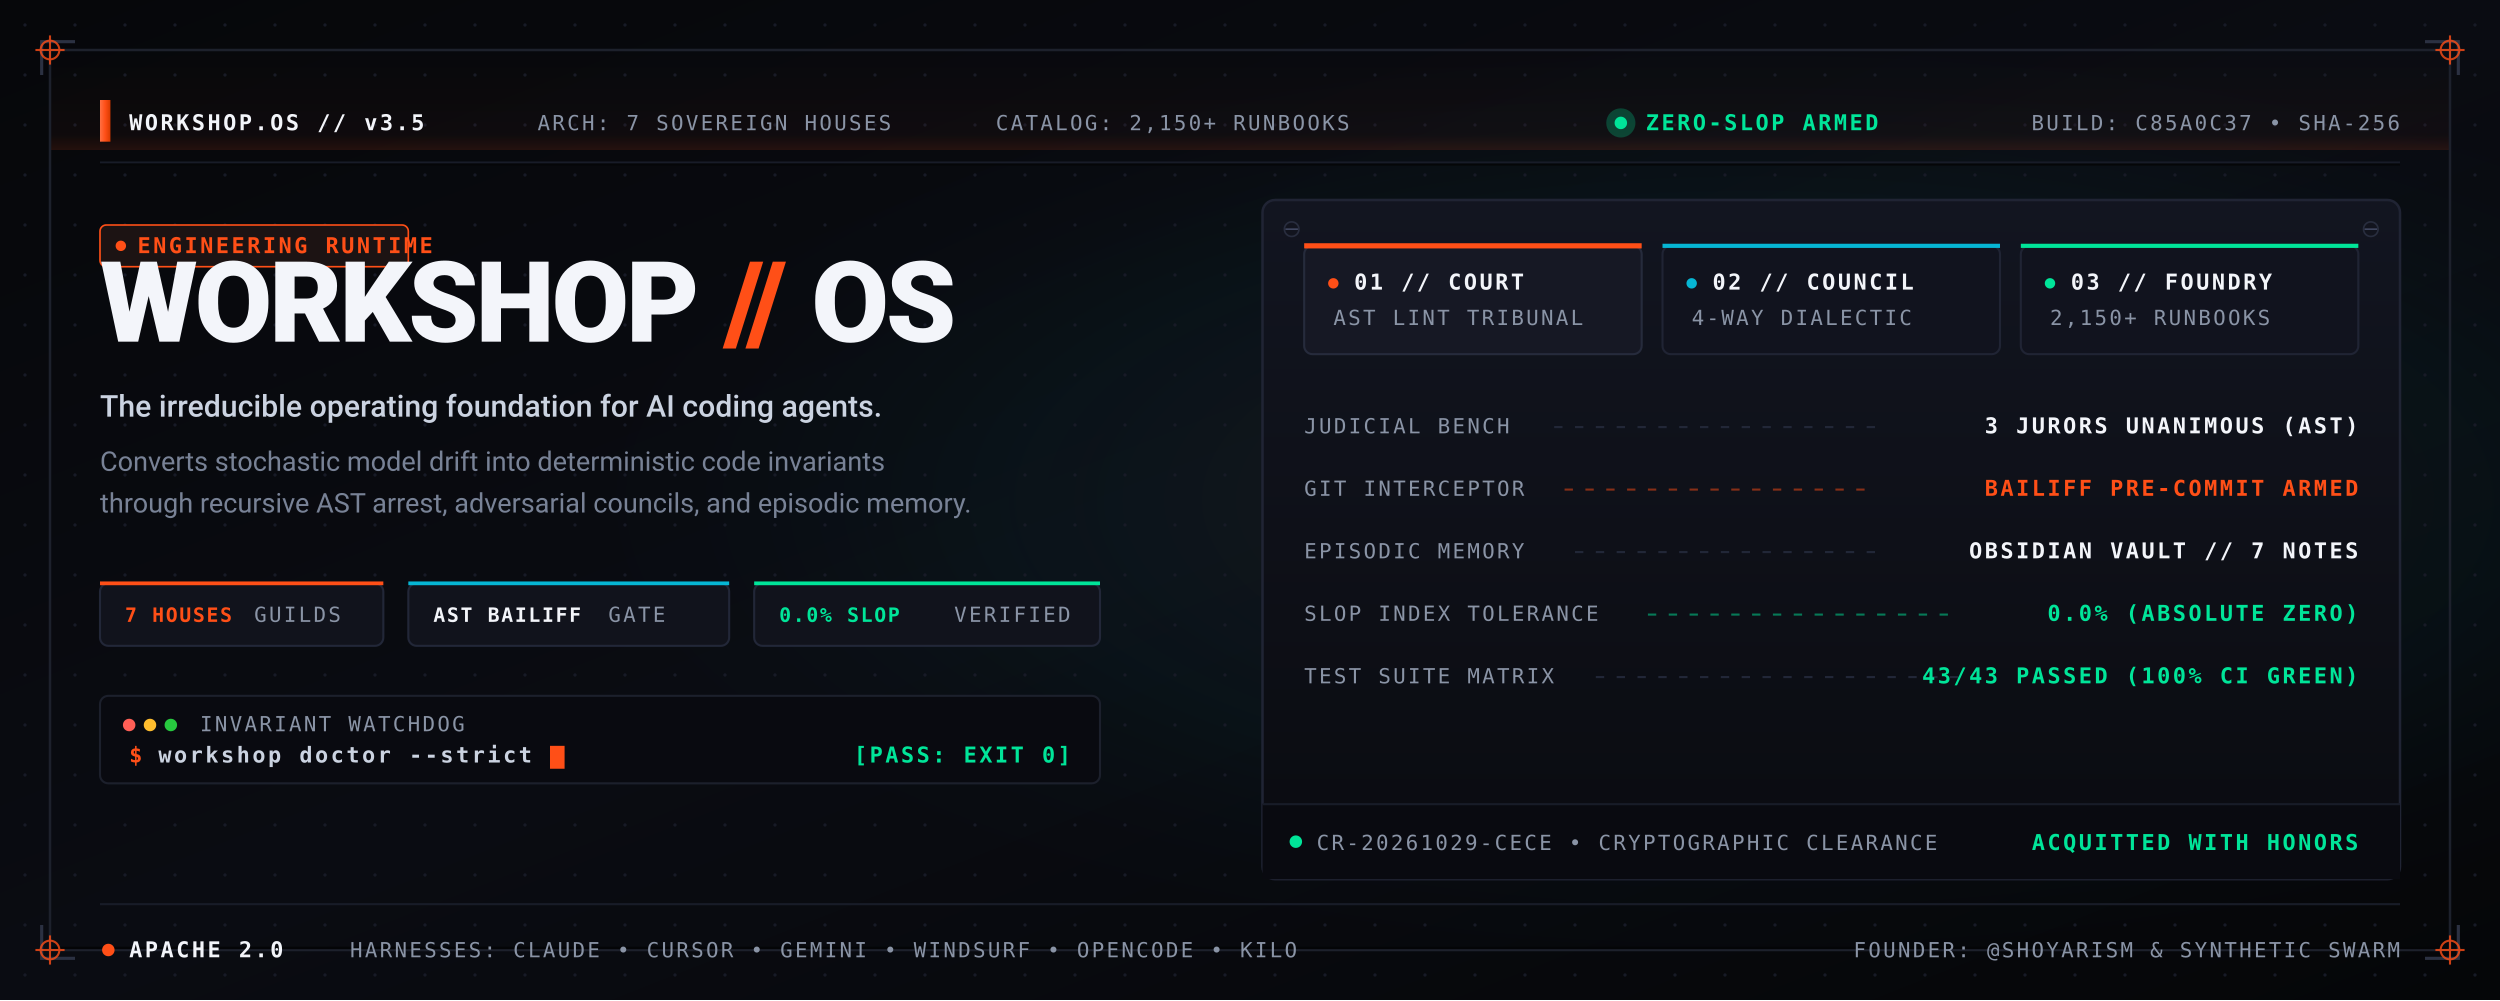
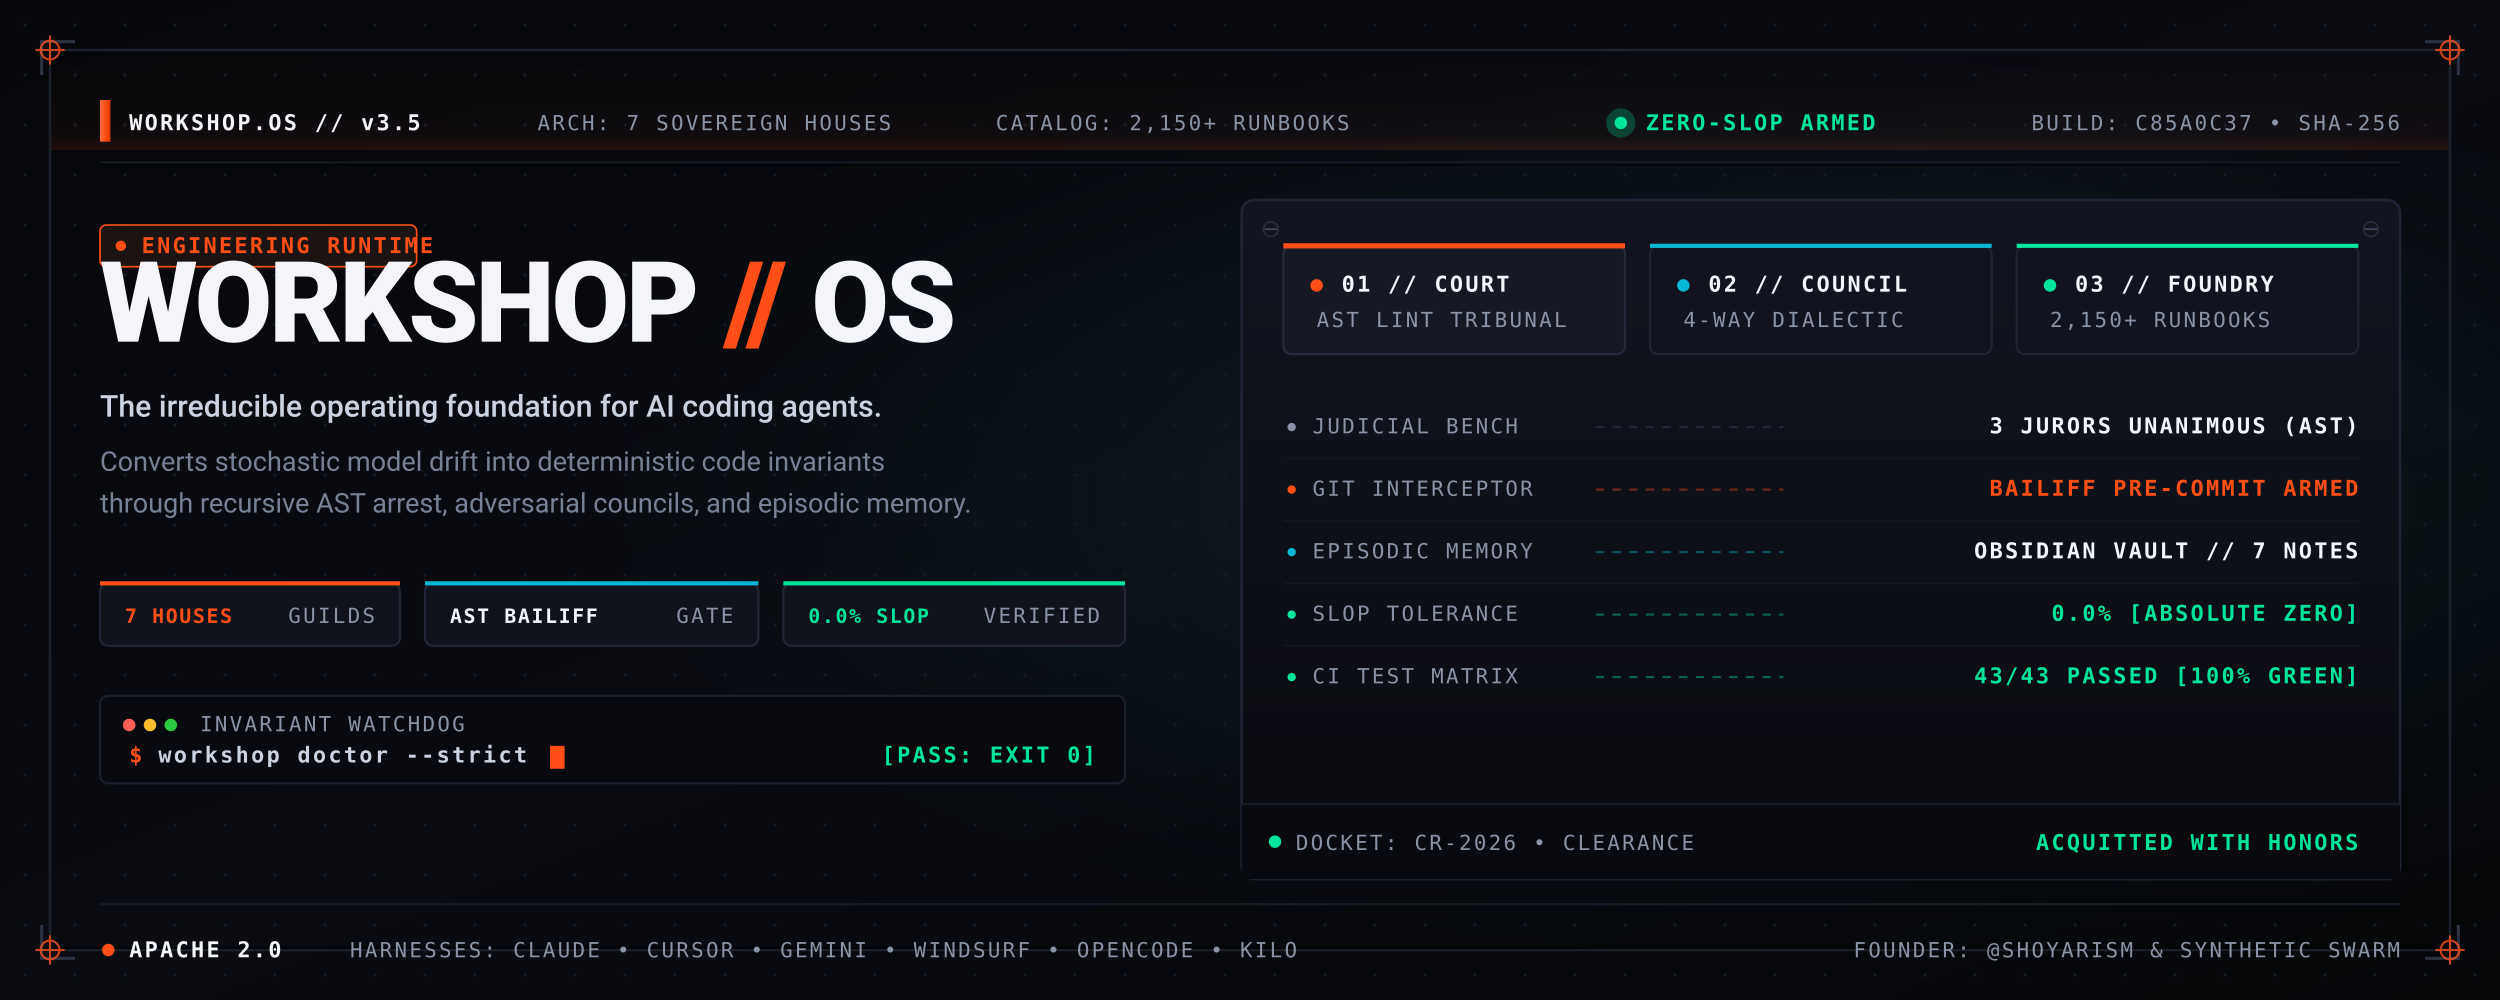
<svg xmlns="http://www.w3.org/2000/svg" viewBox="0 0 1200 480" width="100%" height="100%">
  <defs>
    <linearGradient id="heroGround" x1="0%" y1="0%" x2="100%" y2="100%">
      <stop offset="0%" stop-color="#06070a" />
      <stop offset="50%" stop-color="#0a0c12" />
      <stop offset="100%" stop-color="#050608" />
    </linearGradient>
    <linearGradient id="sigVermilion" x1="0%" y1="0%" x2="100%" y2="0%">
      <stop offset="0%" stop-color="#ff7043" />
      <stop offset="50%" stop-color="#ff4f17" />
      <stop offset="100%" stop-color="#d83a00" />
    </linearGradient>
    <linearGradient id="sigEmerald" x1="0%" y1="0%" x2="100%" y2="0%">
      <stop offset="0%" stop-color="#34d399" />
      <stop offset="100%" stop-color="#00e599" />
    </linearGradient>
    <linearGradient id="sigCyan" x1="0%" y1="0%" x2="100%" y2="0%">
      <stop offset="0%" stop-color="#38bdf8" />
      <stop offset="100%" stop-color="#06b6d4" />
    </linearGradient>
    <radialGradient id="coreGlow" cx="70%" cy="50%" r="50%">
      <stop offset="0%" stop-color="#ff4f17" stop-opacity="0.12" />
      <stop offset="60%" stop-color="#06b6d4" stop-opacity="0.04" />
      <stop offset="100%" stop-color="#000000" stop-opacity="0" />
    </radialGradient>
    <linearGradient id="chassisGrad" x1="0%" y1="0%" x2="0%" y2="100%">
      <stop offset="0%" stop-color="#121520" />
      <stop offset="100%" stop-color="#0a0b10" />
    </linearGradient>
    <linearGradient id="bevelLight" x1="0%" y1="0%" x2="100%" y2="0%">
      <stop offset="0%" stop-color="#1f2434" />
      <stop offset="50%" stop-color="#353c52" />
      <stop offset="100%" stop-color="#1f2434" />
    </linearGradient>
    <pattern id="dotGrid" width="24" height="24" patternUnits="userSpaceOnUse">
      <circle cx="12" cy="12" r="0.8" fill="#171a26" />
    </pattern>
    <linearGradient id="radarBeam" x1="0%" y1="0%" x2="0%" y2="100%">
      <stop offset="0%" stop-color="#ff4f17" stop-opacity="0" />
      <stop offset="85%" stop-color="#ff4f17" stop-opacity="0.03" />
      <stop offset="100%" stop-color="#ff4f17" stop-opacity="0.12" />
    </linearGradient>
  </defs>
  <style>
    /* Typography Invariants */
    .title-display { font-family: -apple-system, BlinkMacSystemFont, "Segoe UI", Roboto, "Helvetica Neue", sans-serif; font-weight: 900; letter-spacing: -1.5px; fill: #f3f5fa; }
    .title-accent { fill: #ff4f17; }
    .mono-meta { font-family: "JetBrains Mono", "SF Mono", Consolas, Menlo, monospace; font-size: 10px; letter-spacing: 1.1px; fill: #8a94a6; }
-     .mono-bold { font-family: "JetBrains Mono", "SF Mono", Consolas, monospace; font-size: 10.5px; font-weight: 700; letter-spacing: 1.2px; }
+     .mono-bold { font-family: "JetBrains Mono", "SF Mono", Consolas, monospace; font-size: 10.5px; font-weight: 700; letter-spacing: 1.1px; }
    .body-lead { font-family: -apple-system, BlinkMacSystemFont, "Segoe UI", Roboto, Arial, sans-serif; font-weight: 500; font-size: 14.5px; fill: #cbd3e1; line-height: 1.4; }
    .body-muted { font-family: -apple-system, BlinkMacSystemFont, "Segoe UI", Roboto, Arial, sans-serif; font-weight: 400; font-size: 13px; fill: #788296; }
    .badge-label { font-family: "JetBrains Mono", monospace; font-size: 9.5px; font-weight: 700; letter-spacing: 0.8px; }

    /* Keyframe Animations */
    @keyframes radar-sweep {
      0% { transform: translateY(0); opacity: 0.3; }
      50% { opacity: 0.8; }
      100% { transform: translateY(432px); opacity: 0; }
    }
    @keyframes beacon-ping {
      0% { r: 3px; opacity: 0.95; }
      50% { r: 7.5px; opacity: 0.25; }
      100% { r: 3px; opacity: 0.95; }
    }
    @keyframes blink-cursor {
      0%, 49% { opacity: 1; }
      50%, 100% { opacity: 0; }
    }
    @keyframes signal-dash {
-       to { stroke-dashoffset: -32; }
-     }
-     @keyframes ring-spin {
-       from { transform: rotate(0deg); }
-       to { transform: rotate(360deg); }
+       to { stroke-dashoffset: -24; }
+     }
+     @keyframes pulse-tab-pip {
+       0%, 100% { opacity: 0.6; }
+       50% { opacity: 1; }
    }

    .anim-scan { animation: radar-sweep 6.5s ease-in-out infinite; }
    .anim-pulse { animation: beacon-ping 2s cubic-bezier(0.4, 0, 0.6, 1) infinite; }
    .anim-cursor { animation: blink-cursor 1s infinite steps(1); }
-     .anim-signal { stroke-dasharray: 4 6; animation: signal-dash 1.6s linear infinite; }
-     .anim-spin { animation: ring-spin 30s linear infinite; transform-origin: 880px 240px; }
+     .anim-signal { stroke-dasharray: 4 4; animation: signal-dash 1.4s linear infinite; }
+     .anim-tab-pip { animation: pulse-tab-pip 2.5s ease-in-out infinite; }
  </style>
  <rect width="1200" height="480" fill="url(#heroGround)" />
  <rect width="1200" height="480" fill="url(#coreGlow)" />
  <rect width="1200" height="480" fill="url(#dotGrid)" />
  <g clip-path="url(#chassisClip)">
    <rect x="24" y="24" width="1152" height="48" fill="url(#radarBeam)" class="anim-scan" />
  </g>
  <clipPath id="chassisClip">
    <rect x="24" y="24" width="1152" height="432" />
  </clipPath>
  <rect x="24" y="24" width="1152" height="432" fill="none" stroke="#1d212c" stroke-width="1.2" />
  <line x1="25" y1="25" x2="1175" y2="25" stroke="url(#bevelLight)" stroke-width="1" />
  <line x1="25" y1="455" x2="1175" y2="455" stroke="#040507" stroke-width="1.2" />
  <g stroke="#2b3142" stroke-width="1.5" fill="none">
    <path d="M 20 36 L 20 20 L 36 20" />
    <path d="M 1164 20 L 1180 20 L 1180 36" />
    <path d="M 20 444 L 20 460 L 36 460" />
    <path d="M 1164 460 L 1180 460 L 1180 444" />
  </g>
  <g stroke="#ff4f17" stroke-width="1" opacity="0.8">
    <circle cx="24" cy="24" r="4.5" fill="none" />
    <line x1="17" y1="24" x2="31" y2="24" />
    <line x1="24" y1="17" x2="24" y2="31" />
    <circle cx="1176" cy="24" r="4.5" fill="none" />
    <line x1="1169" y1="24" x2="1183" y2="24" />
    <line x1="1176" y1="17" x2="1176" y2="31" />
    <circle cx="24" cy="456" r="4.5" fill="none" />
    <line x1="17" y1="456" x2="31" y2="456" />
    <line x1="24" y1="449" x2="24" y2="463" />
    <circle cx="1176" cy="456" r="4.5" fill="none" />
    <line x1="1169" y1="456" x2="1183" y2="456" />
    <line x1="1176" y1="449" x2="1176" y2="463" />
  </g>
  <g transform="translate(48, 48)">
    <rect width="5" height="20" fill="url(#sigVermilion)" />
    <text x="14" y="14.5" class="mono-bold" fill="#f3f5fa">WORKSHOP.OS // v3.5</text>
    <text x="210" y="14.5" class="mono-meta">ARCH: 7 SOVEREIGN HOUSES</text>
    <text x="430" y="14.5" class="mono-meta">CATALOG: 2,150+ RUNBOOKS</text>
    <g transform="translate(730, 11)">
      <circle cx="0" cy="0" r="7" fill="#00e599" opacity="0.25" class="anim-pulse" />
      <circle cx="0" cy="0" r="3" fill="#00e599" />
      <text x="12" y="3.5" class="mono-bold" fill="#00e599">ZERO-SLOP ARMED</text>
    </g>
    <text x="1104" y="14.5" text-anchor="end" class="mono-meta" fill="#6a7285">BUILD: C85A0C37 • SHA-256</text>
  </g>
  <line x1="48" y1="78" x2="1152" y2="78" stroke="#181c28" stroke-width="1" />
  <line x1="48" y1="79" x2="1152" y2="79" stroke="#050608" stroke-width="1" />
  <g transform="translate(48, 108)">
    <g transform="translate(0, 0)">
-       <rect width="148" height="20" rx="3" fill="#1c1313" stroke="#ff4f17" stroke-width="0.8" />
+       <rect width="152" height="20" rx="3" fill="#1c1313" stroke="#ff4f17" stroke-width="0.8" />
      <circle cx="10" cy="10" r="2.5" fill="#ff4f17" />
-       <text x="18" y="13.5" class="mono-bold" fill="#ff4f17">ENGINEERING RUNTIME</text>
+       <text x="20" y="13.5" class="mono-bold" fill="#ff4f17">ENGINEERING RUNTIME</text>
    </g>
    <g transform="translate(0, 56)">
      <text x="0" y="0" class="title-display" font-size="54">WORKSHOP <tspan class="title-accent">//</tspan> OS</text>
    </g>
    <text x="0" y="92" class="body-lead">The irreducible operating foundation for AI coding agents.</text>
    <text x="0" y="118" class="body-muted">Converts stochastic model drift into deterministic code invariants</text>
    <text x="0" y="138" class="body-muted">through recursive AST arrest, adversarial councils, and episodic memory.</text>
    <g transform="translate(0, 172)">
      <g transform="translate(0, 0)">
-         <rect width="136" height="30" rx="4" fill="#11131c" stroke="#222738" stroke-width="1" />
-         <line x1="0" y1="0" x2="136" y2="0" stroke="#ff4f17" stroke-width="1.8" />
-         <text x="12" y="18.5" class="badge-label" fill="#ff4f17">7 HOUSES</text>
-         <text x="74" y="18.5" class="mono-meta" fill="#8a94a6">GUILDS</text>
-       </g>
-       <g transform="translate(148, 0)">
-         <rect width="154" height="30" rx="4" fill="#11131c" stroke="#222738" stroke-width="1" />
-         <line x1="0" y1="0" x2="154" y2="0" stroke="#06b6d4" stroke-width="1.8" />
-         <text x="12" y="18.5" class="badge-label" fill="#f3f5fa">AST BAILIFF</text>
-         <text x="96" y="18.5" class="mono-meta" fill="#8a94a6">GATE</text>
-       </g>
-       <g transform="translate(314, 0)">
-         <rect width="166" height="30" rx="4" fill="#11131c" stroke="#222738" stroke-width="1" />
-         <line x1="0" y1="0" x2="166" y2="0" stroke="#00e599" stroke-width="1.8" />
-         <text x="12" y="18.5" class="badge-label" fill="#00e599">0.0% SLOP</text>
-         <text x="96" y="18.5" class="mono-meta" fill="#8a94a6">VERIFIED</text>
+         <rect width="144" height="30" rx="4" fill="#11131c" stroke="#222738" stroke-width="1" />
+         <line x1="0" y1="0" x2="144" y2="0" stroke="#ff4f17" stroke-width="2" />
+         <text x="12" y="19" class="badge-label" fill="#ff4f17">7 HOUSES</text>
+         <text x="132" y="19" text-anchor="end" class="mono-meta" fill="#8a94a6">GUILDS</text>
+       </g>
+       <g transform="translate(156, 0)">
+         <rect width="160" height="30" rx="4" fill="#11131c" stroke="#222738" stroke-width="1" />
+         <line x1="0" y1="0" x2="160" y2="0" stroke="#06b6d4" stroke-width="2" />
+         <text x="12" y="19" class="badge-label" fill="#f3f5fa">AST BAILIFF</text>
+         <text x="148" y="19" text-anchor="end" class="mono-meta" fill="#8a94a6">GATE</text>
+       </g>
+       <g transform="translate(328, 0)">
+         <rect width="164" height="30" rx="4" fill="#11131c" stroke="#222738" stroke-width="1" />
+         <line x1="0" y1="0" x2="164" y2="0" stroke="#00e599" stroke-width="2" />
+         <text x="12" y="19" class="badge-label" fill="#00e599">0.0% SLOP</text>
+         <text x="152" y="19" text-anchor="end" class="mono-meta" fill="#8a94a6">VERIFIED</text>
      </g>
    </g>
    <g transform="translate(0, 226)">
-       <rect width="480" height="42" rx="4" fill="#090a10" stroke="#1c202c" stroke-width="1" />
+       <rect width="492" height="42" rx="4" fill="#090a10" stroke="#1c202c" stroke-width="1" />
      <circle cx="14" cy="14" r="3" fill="#ff5f56" />
      <circle cx="24" cy="14" r="3" fill="#ffbd2e" />
      <circle cx="34" cy="14" r="3" fill="#27c93f" />
      <text x="48" y="17" class="mono-meta" fill="#525a70">INVARIANT WATCHDOG</text>
      <text x="14" y="32" class="mono-bold" fill="#ff4f17">$</text>
      <text x="28" y="32" class="mono-bold" fill="#cbd3e1">workshop doctor --strict</text>
      <rect x="216" y="24" width="7" height="11" fill="#ff4f17" class="anim-cursor" />
-       <text x="466" y="32" text-anchor="end" class="mono-bold" fill="#00e599">[PASS: EXIT 0]</text>
-     </g>
-   </g>
-   <g transform="translate(606, 96)">
-     <rect width="546" height="326" rx="6" fill="url(#chassisGrad)" stroke="#202434" stroke-width="1.2" />
-     <line x1="2" y1="2" x2="544" y2="2" stroke="url(#bevelLight)" stroke-width="1" />
-     <line x1="2" y1="324" x2="544" y2="324" stroke="#040507" stroke-width="1" />
+       <text x="478" y="32" text-anchor="end" class="mono-bold" fill="#00e599">[PASS: EXIT 0]</text>
+     </g>
+   </g>
+   <g transform="translate(596, 96)">
+     <rect width="556" height="326" rx="6" fill="url(#chassisGrad)" stroke="#202434" stroke-width="1.2" />
+     <line x1="2" y1="2" x2="554" y2="2" stroke="url(#bevelLight)" stroke-width="1" />
+     <line x1="2" y1="324" x2="554" y2="324" stroke="#040507" stroke-width="1" />
    <g fill="#12141e" stroke="#282d3e" stroke-width="0.8">
      <circle cx="14" cy="14" r="3.5" />
      <line x1="11" y1="14" x2="17" y2="14" stroke="#404760" />
-       <circle cx="532" cy="14" r="3.5" />
-       <line x1="529" y1="14" x2="535" y2="14" stroke="#404760" />
+       <circle cx="542" cy="14" r="3.5" />
+       <line x1="539" y1="14" x2="545" y2="14" stroke="#404760" />
      <circle cx="14" cy="312" r="3.5" />
      <line x1="11" y1="312" x2="17" y2="312" stroke="#404760" />
-       <circle cx="532" cy="312" r="3.5" />
-       <line x1="529" y1="312" x2="535" y2="312" stroke="#404760" />
+       <circle cx="542" cy="312" r="3.5" />
+       <line x1="539" y1="312" x2="545" y2="312" stroke="#404760" />
    </g>
    <g transform="translate(20, 22)">
      <g transform="translate(0, 0)">
-         <rect width="162" height="52" rx="4" fill="#161824" stroke="#262b3c" stroke-width="1" />
-         <line x1="0" y1="0" x2="162" y2="0" stroke="#ff4f17" stroke-width="2.5" />
-         <circle cx="14" cy="18" r="2.5" fill="#ff4f17" />
-         <text x="24" y="21" class="mono-bold" fill="#f3f5fa">01 // COURT</text>
-         <text x="14" y="38" class="mono-meta" fill="#8a94a6">AST LINT TRIBUNAL</text>
-       </g>
-       <g transform="translate(172, 0)">
-         <rect width="162" height="52" rx="4" fill="#11131e" stroke="#202434" stroke-width="1" />
-         <line x1="0" y1="0" x2="162" y2="0" stroke="#06b6d4" stroke-width="2" />
-         <circle cx="14" cy="18" r="2.5" fill="#06b6d4" />
-         <text x="24" y="21" class="mono-bold" fill="#f3f5fa">02 // COUNCIL</text>
-         <text x="14" y="38" class="mono-meta" fill="#8a94a6">4-WAY DIALECTIC</text>
-       </g>
-       <g transform="translate(344, 0)">
-         <rect width="162" height="52" rx="4" fill="#11131e" stroke="#202434" stroke-width="1" />
-         <line x1="0" y1="0" x2="162" y2="0" stroke="#00e599" stroke-width="2" />
-         <circle cx="14" cy="18" r="2.5" fill="#00e599" />
-         <text x="24" y="21" class="mono-bold" fill="#f3f5fa">03 // FOUNDRY</text>
-         <text x="14" y="38" class="mono-meta" fill="#8a94a6">2,150+ RUNBOOKS</text>
+         <rect width="164" height="52" rx="4" fill="#161824" stroke="#262b3c" stroke-width="1" />
+         <line x1="0" y1="0" x2="164" y2="0" stroke="#ff4f17" stroke-width="2.5" />
+         <circle cx="16" cy="19" r="3" fill="#ff4f17" class="anim-tab-pip" />
+         <text x="28" y="22" class="mono-bold" fill="#f3f5fa">01 // COURT</text>
+         <text x="16" y="39" class="mono-meta" fill="#8a94a6">AST LINT TRIBUNAL</text>
+       </g>
+       <g transform="translate(176, 0)">
+         <rect width="164" height="52" rx="4" fill="#11131e" stroke="#202434" stroke-width="1" />
+         <line x1="0" y1="0" x2="164" y2="0" stroke="#06b6d4" stroke-width="2" />
+         <circle cx="16" cy="19" r="3" fill="#06b6d4" class="anim-tab-pip" />
+         <text x="28" y="22" class="mono-bold" fill="#f3f5fa">02 // COUNCIL</text>
+         <text x="16" y="39" class="mono-meta" fill="#8a94a6">4-WAY DIALECTIC</text>
+       </g>
+       <g transform="translate(352, 0)">
+         <rect width="164" height="52" rx="4" fill="#11131e" stroke="#202434" stroke-width="1" />
+         <line x1="0" y1="0" x2="164" y2="0" stroke="#00e599" stroke-width="2" />
+         <circle cx="16" cy="19" r="3" fill="#00e599" class="anim-tab-pip" />
+         <text x="28" y="22" class="mono-bold" fill="#f3f5fa">03 // FOUNDRY</text>
+         <text x="16" y="39" class="mono-meta" fill="#8a94a6">2,150+ RUNBOOKS</text>
      </g>
    </g>
    <g transform="translate(20, 94)">
      <g transform="translate(0, 18)">
-         <text x="0" y="0" class="mono-meta" fill="#cbd3e1">JUDICIAL BENCH</text>
-         <line x1="120" y1="-3" x2="280" y2="-3" stroke="#222738" class="anim-signal" />
-         <text x="506" y="0" text-anchor="end" class="mono-bold" fill="#f3f5fa">3 JURORS UNANIMOUS (AST)</text>
+         <circle cx="4" cy="-3" r="2" fill="#8a94a6" />
+         <text x="14" y="0" class="mono-meta" fill="#cbd3e1">JUDICIAL BENCH</text>
+         <line x1="150" y1="-3" x2="240" y2="-3" stroke="#222738" class="anim-signal" />
+         <text x="516" y="0" text-anchor="end" class="mono-bold" fill="#f3f5fa">3 JURORS UNANIMOUS (AST)</text>
+         <line x1="0" y1="12" x2="516" y2="12" stroke="#141722" stroke-width="0.8" />
      </g>
      <g transform="translate(0, 48)">
-         <text x="0" y="0" class="mono-meta" fill="#cbd3e1">GIT INTERCEPTOR</text>
-         <line x1="125" y1="-3" x2="270" y2="-3" stroke="#ff4f17" stroke-opacity="0.5" class="anim-signal" />
-         <text x="506" y="0" text-anchor="end" class="mono-bold" fill="#ff4f17">BAILIFF PRE-COMMIT ARMED</text>
+         <circle cx="4" cy="-3" r="2" fill="#ff4f17" />
+         <text x="14" y="0" class="mono-meta" fill="#cbd3e1">GIT INTERCEPTOR</text>
+         <line x1="150" y1="-3" x2="240" y2="-3" stroke="#ff4f17" stroke-opacity="0.4" class="anim-signal" />
+         <text x="516" y="0" text-anchor="end" class="mono-bold" fill="#ff4f17">BAILIFF PRE-COMMIT ARMED</text>
+         <line x1="0" y1="12" x2="516" y2="12" stroke="#141722" stroke-width="0.8" />
      </g>
      <g transform="translate(0, 78)">
-         <text x="0" y="0" class="mono-meta" fill="#cbd3e1">EPISODIC MEMORY</text>
-         <line x1="130" y1="-3" x2="275" y2="-3" stroke="#222738" class="anim-signal" />
-         <text x="506" y="0" text-anchor="end" class="mono-bold" fill="#f3f5fa">OBSIDIAN VAULT // 7 NOTES</text>
+         <circle cx="4" cy="-3" r="2" fill="#06b6d4" />
+         <text x="14" y="0" class="mono-meta" fill="#cbd3e1">EPISODIC MEMORY</text>
+         <line x1="150" y1="-3" x2="240" y2="-3" stroke="#06b6d4" stroke-opacity="0.4" class="anim-signal" />
+         <text x="516" y="0" text-anchor="end" class="mono-bold" fill="#f3f5fa">OBSIDIAN VAULT // 7 NOTES</text>
+         <line x1="0" y1="12" x2="516" y2="12" stroke="#141722" stroke-width="0.8" />
      </g>
      <g transform="translate(0, 108)">
-         <text x="0" y="0" class="mono-meta" fill="#cbd3e1">SLOP INDEX TOLERANCE</text>
-         <line x1="165" y1="-3" x2="310" y2="-3" stroke="#00e599" stroke-opacity="0.5" class="anim-signal" />
-         <text x="506" y="0" text-anchor="end" class="mono-bold" fill="#00e599">0.0% (ABSOLUTE ZERO)</text>
+         <circle cx="4" cy="-3" r="2" fill="#00e599" />
+         <text x="14" y="0" class="mono-meta" fill="#cbd3e1">SLOP TOLERANCE</text>
+         <line x1="150" y1="-3" x2="240" y2="-3" stroke="#00e599" stroke-opacity="0.4" class="anim-signal" />
+         <text x="516" y="0" text-anchor="end" class="mono-bold" fill="#00e599">0.0% [ABSOLUTE ZERO]</text>
+         <line x1="0" y1="12" x2="516" y2="12" stroke="#141722" stroke-width="0.8" />
      </g>
      <g transform="translate(0, 138)">
-         <text x="0" y="0" class="mono-meta" fill="#cbd3e1">TEST SUITE MATRIX</text>
-         <line x1="140" y1="-3" x2="315" y2="-3" stroke="#222738" class="anim-signal" />
-         <text x="506" y="0" text-anchor="end" class="mono-bold" fill="#00e599">43/43 PASSED (100% CI GREEN)</text>
+         <circle cx="4" cy="-3" r="2" fill="#00e599" />
+         <text x="14" y="0" class="mono-meta" fill="#cbd3e1">CI TEST MATRIX</text>
+         <line x1="150" y1="-3" x2="240" y2="-3" stroke="#00e599" stroke-opacity="0.4" class="anim-signal" />
+         <text x="516" y="0" text-anchor="end" class="mono-bold" fill="#00e599">43/43 PASSED [100% GREEN]</text>
      </g>
    </g>
    <g transform="translate(0, 290)">
-       <rect width="546" height="36" rx="0 0 6 6" fill="#090a10" />
-       <line x1="0" y1="0" x2="546" y2="0" stroke="#181c28" stroke-width="1" />
+       <rect width="556" height="36" rx="0 0 6 6" fill="#090a10" />
+       <line x1="0" y1="0" x2="556" y2="0" stroke="#181c28" stroke-width="1" />
      <circle cx="16" cy="18" r="3" fill="#00e599" class="anim-pulse" />
-       <text x="26" y="22" class="mono-meta" fill="#687082">CR-20261029-CECE • CRYPTOGRAPHIC CLEARANCE</text>
-       <text x="526" y="22" text-anchor="end" class="mono-bold" fill="#00e599">ACQUITTED WITH HONORS</text>
+       <text x="26" y="22" class="mono-meta" fill="#687082">DOCKET: CR-2026 • CLEARANCE</text>
+       <text x="536" y="22" text-anchor="end" class="mono-bold" fill="#00e599">ACQUITTED WITH HONORS</text>
    </g>
  </g>
  <line x1="48" y1="434" x2="1152" y2="434" stroke="#181c28" stroke-width="1" />
  <g transform="translate(48, 452)">
    <circle cx="4" cy="4" r="3" fill="#ff4f17" />
    <text x="14" y="7.5" class="mono-bold" fill="#f3f5fa">APACHE 2.0</text>
    <text x="120" y="7.5" class="mono-meta">HARNESSES: CLAUDE • CURSOR • GEMINI • WINDSURF • OPENCODE • KILO</text>
    <text x="1104" y="7.5" text-anchor="end" class="mono-meta" fill="#8a94a6">FOUNDER: @SHOYARISM &amp; SYNTHETIC SWARM</text>
  </g>
</svg>
